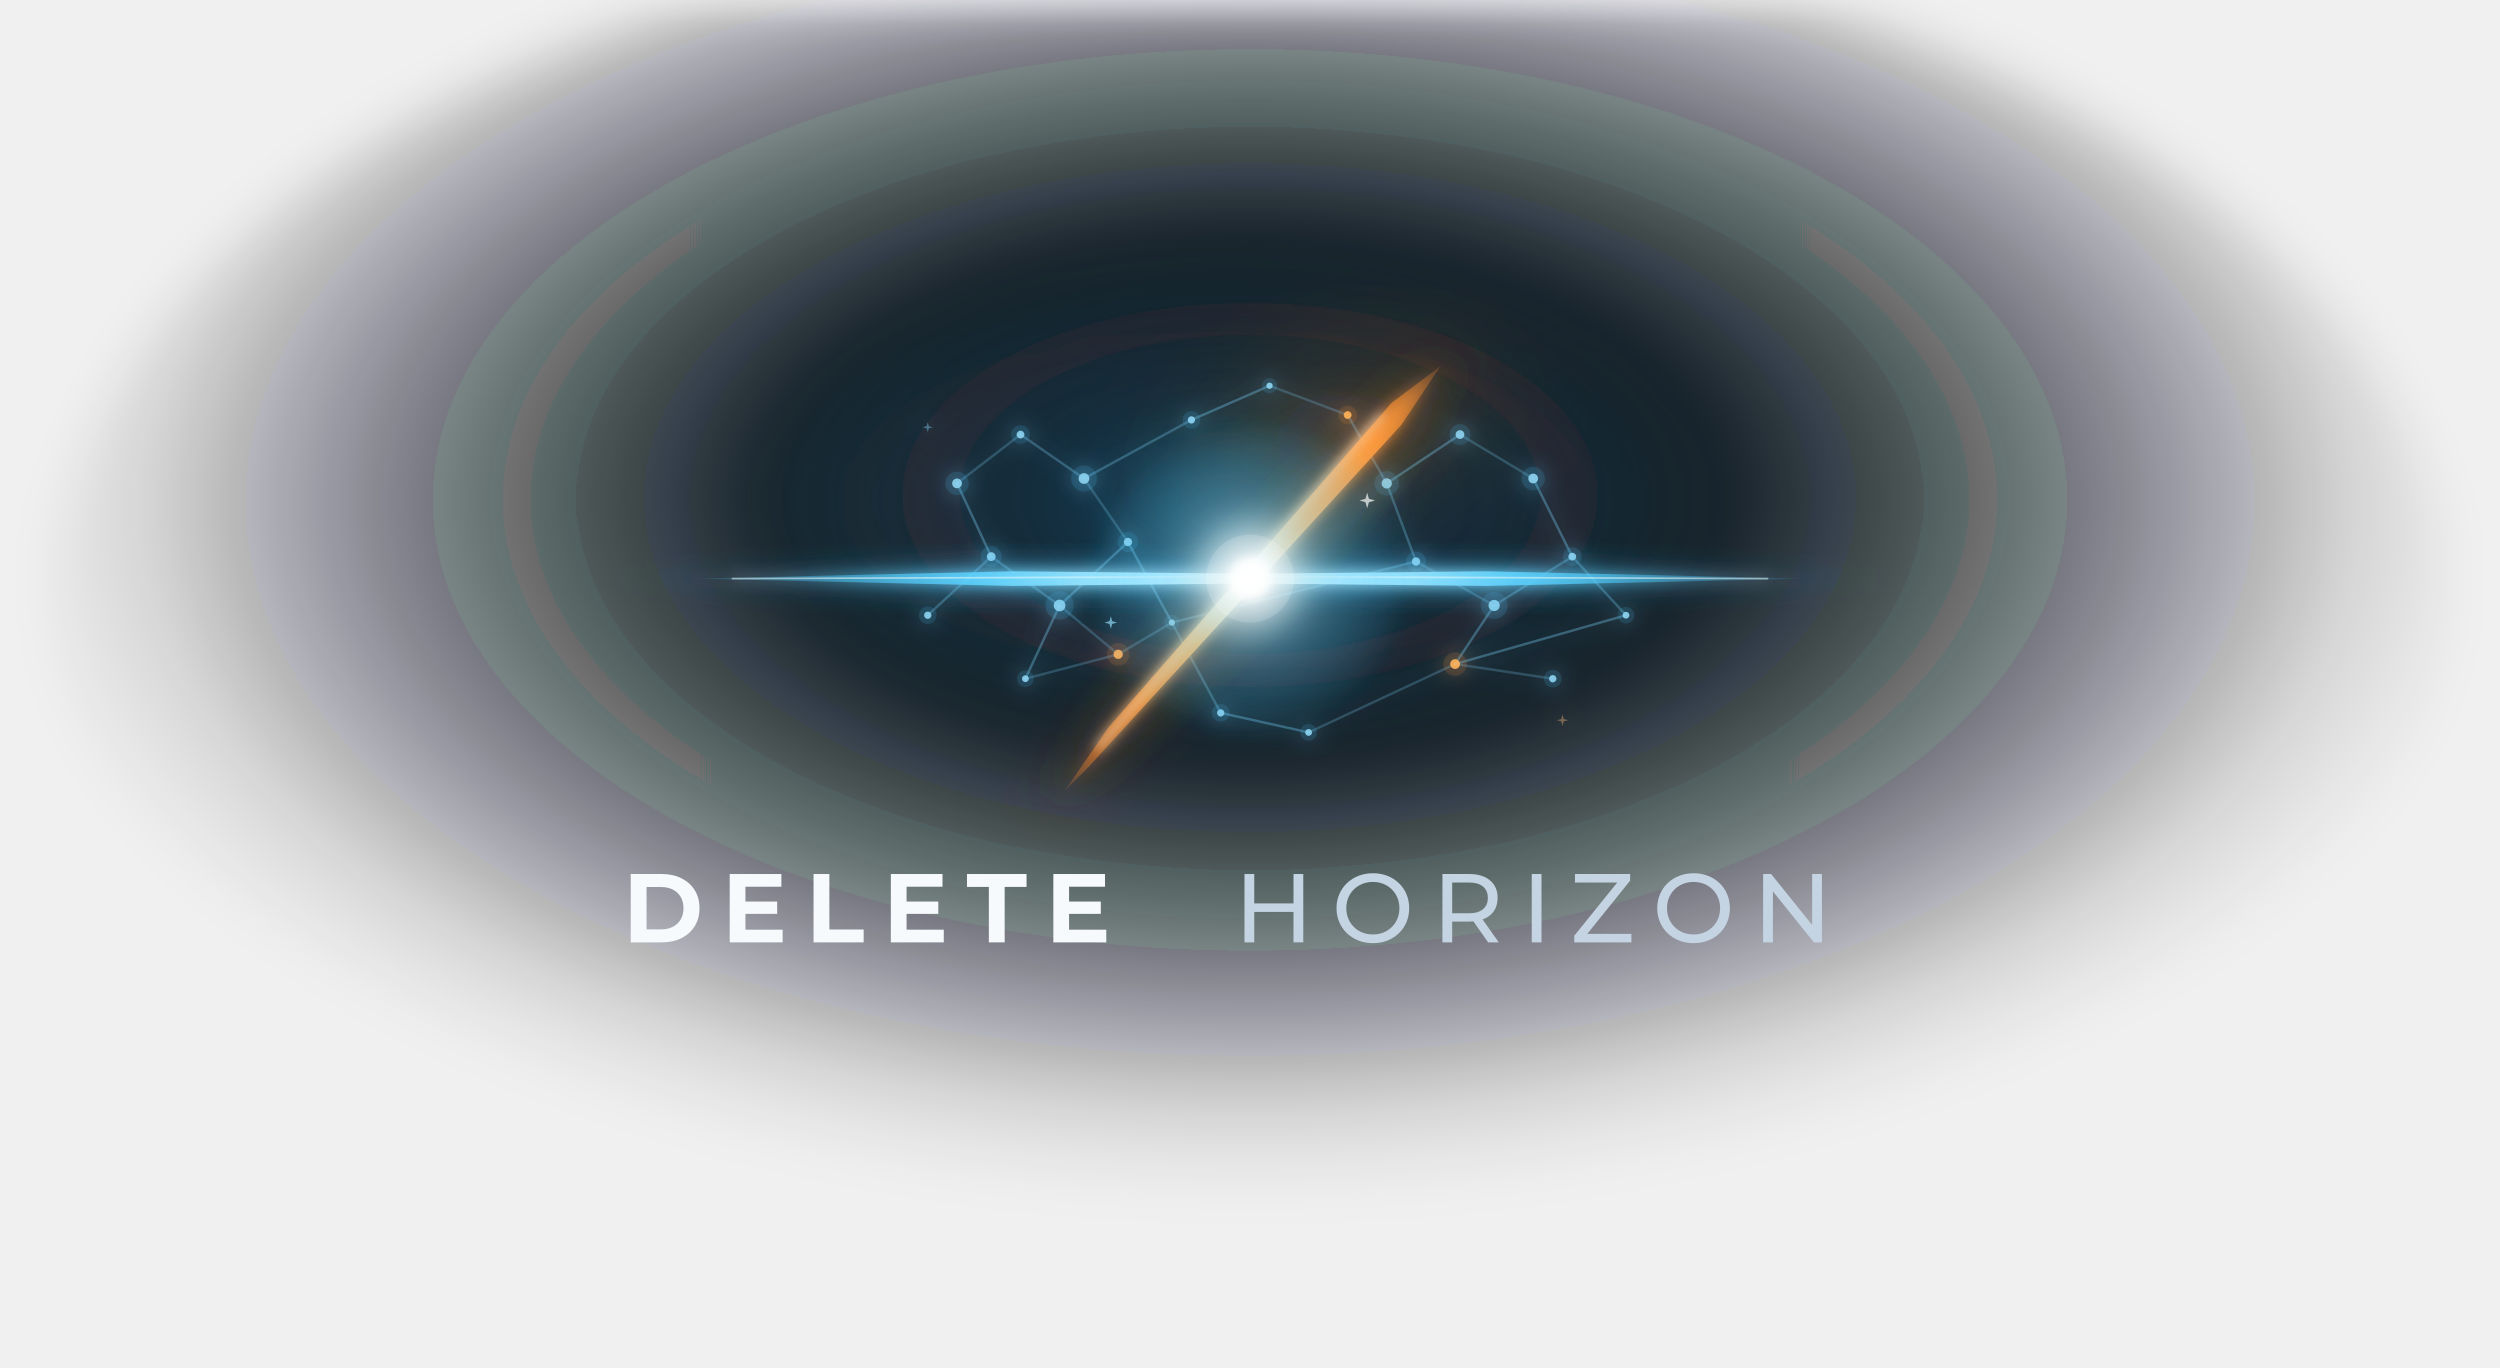
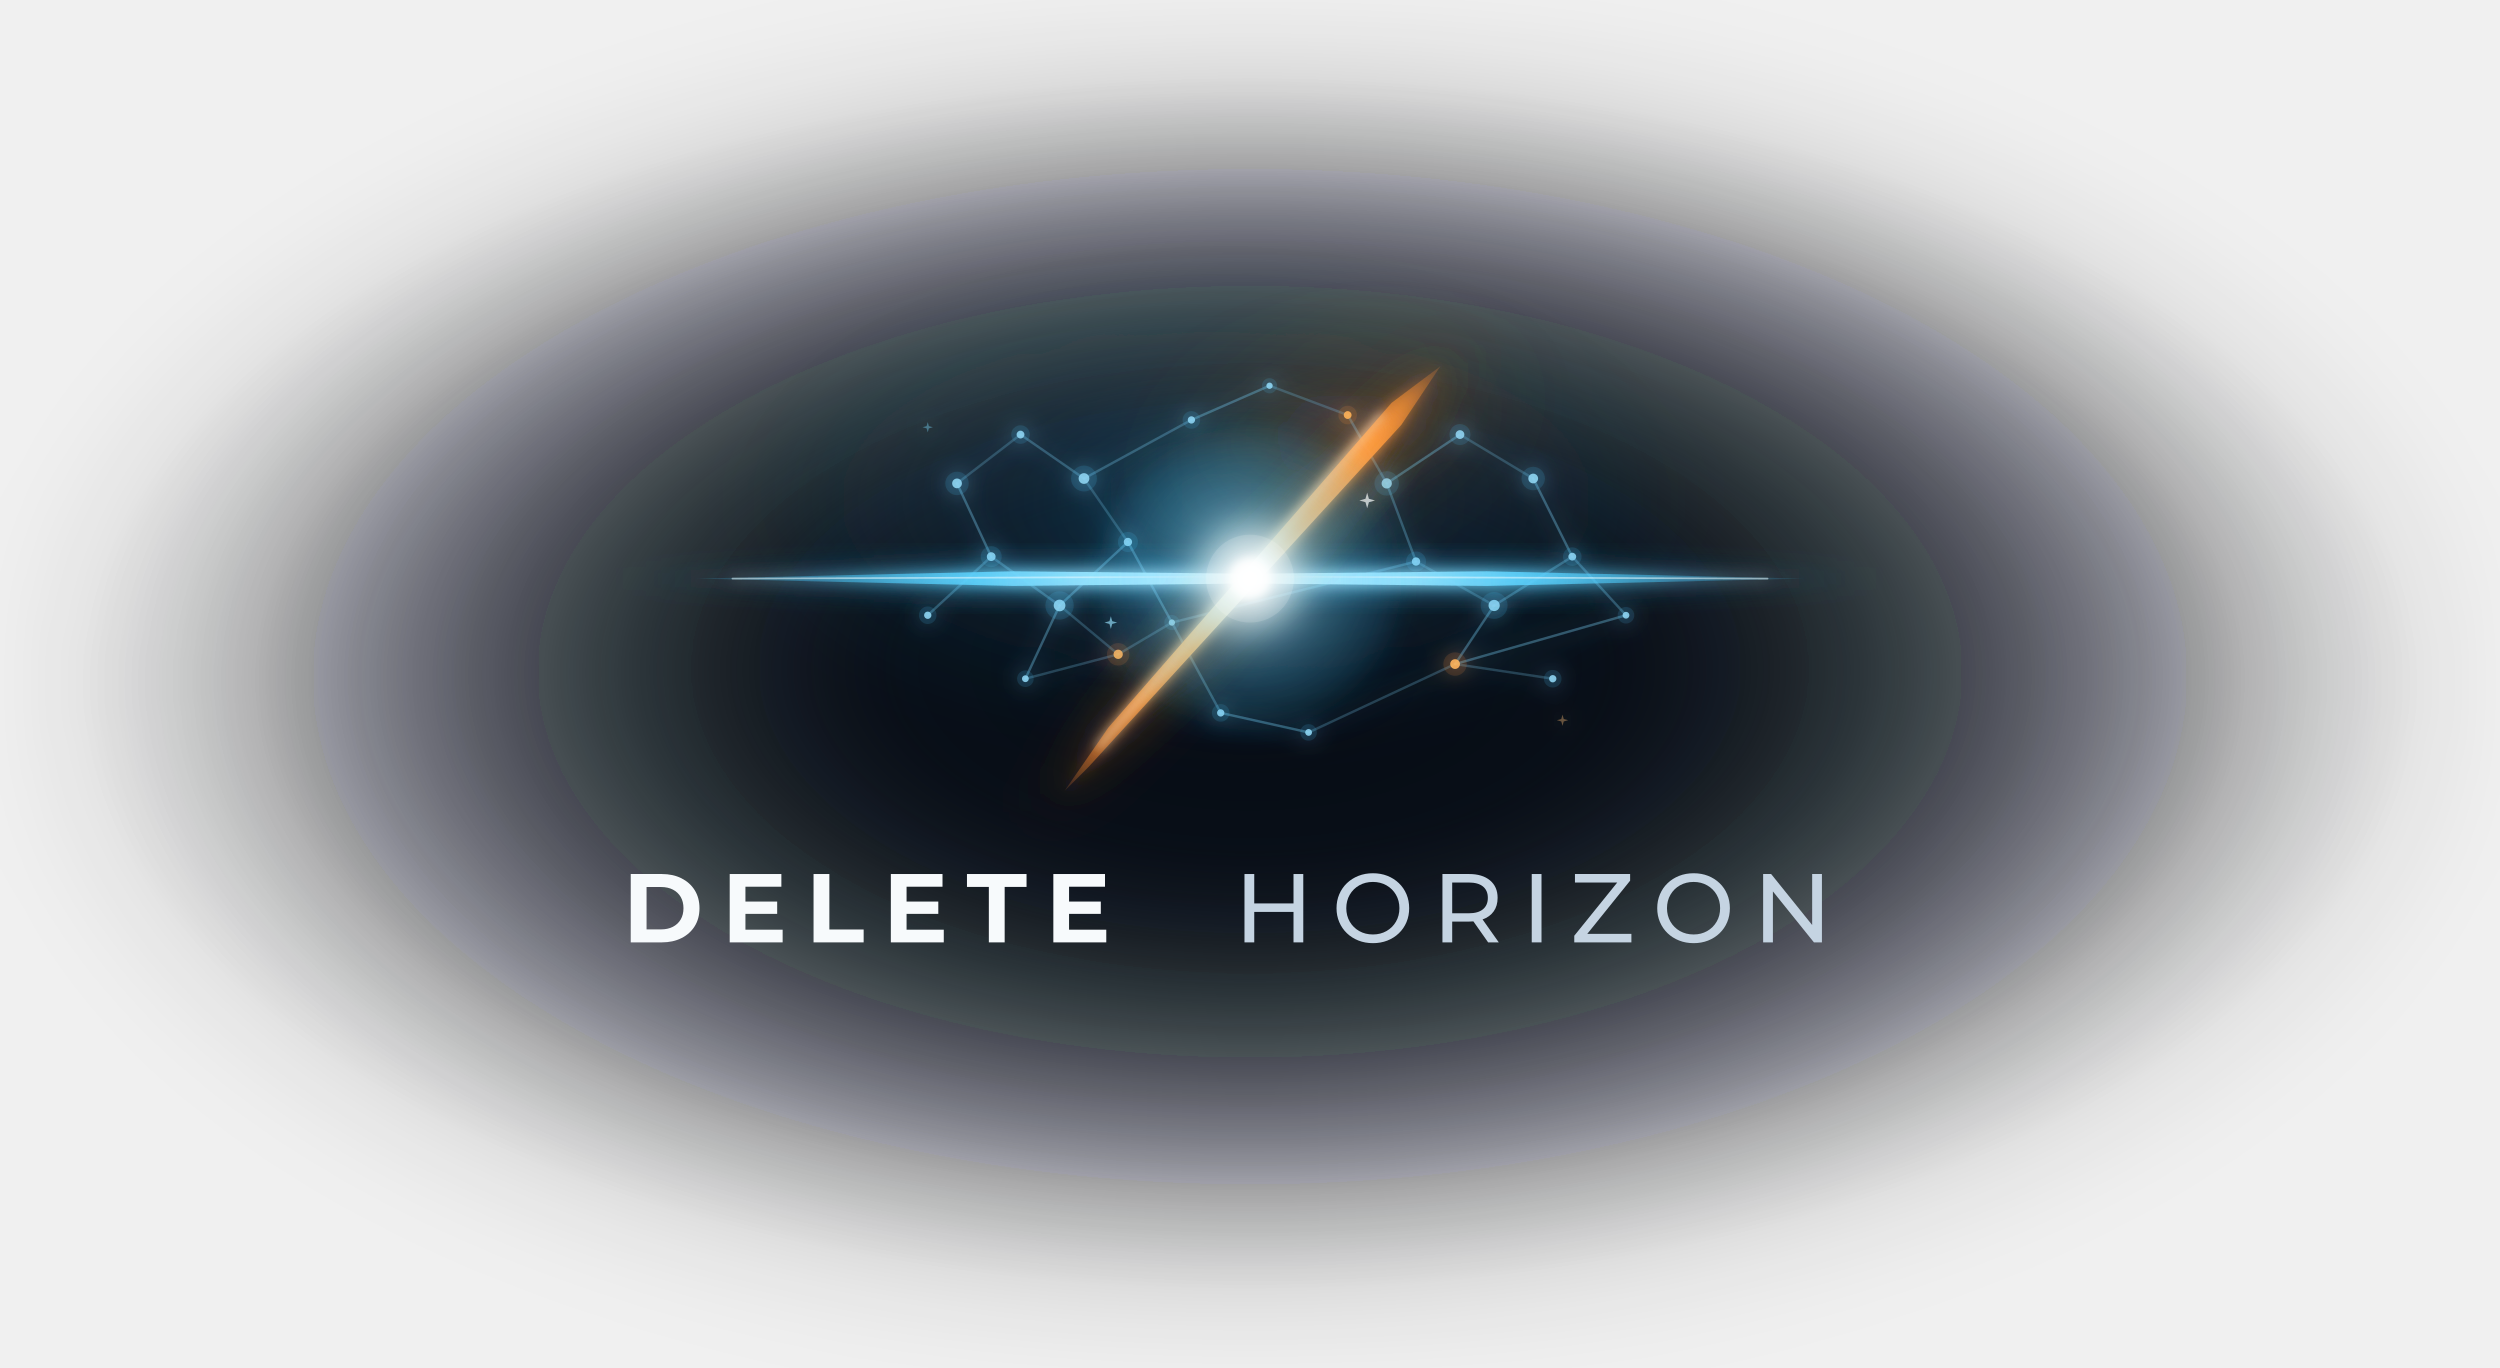
<svg xmlns="http://www.w3.org/2000/svg" viewBox="0 0 1024 560" fill="none" role="img" aria-labelledby="dhTitle dhDesc">
  <defs>
    <radialGradient id="glowCyan" cx="48%" cy="40%" r="28%" gradientUnits="objectBoundingBox">
      <stop offset="0%" stop-color="#3EC8FF" stop-opacity="0.42" />
      <stop offset="40%" stop-color="#1A6FA0" stop-opacity="0.18" />
      <stop offset="100%" stop-color="#3EC8FF" stop-opacity="0" />
    </radialGradient>
    <radialGradient id="glowOrange" cx="56%" cy="38%" r="22%" gradientUnits="objectBoundingBox">
      <stop offset="0%" stop-color="#FF8A2B" stop-opacity="0.32" />
      <stop offset="45%" stop-color="#C45E10" stop-opacity="0.12" />
      <stop offset="100%" stop-color="#FF8A2B" stop-opacity="0" />
    </radialGradient>
    <radialGradient id="glowWhite" cx="50%" cy="42%" r="12%" gradientUnits="objectBoundingBox">
      <stop offset="0%" stop-color="#FFFFFF" stop-opacity="0.55" />
      <stop offset="50%" stop-color="#B8F0FF" stop-opacity="0.18" />
      <stop offset="100%" stop-color="#FFFFFF" stop-opacity="0" />
    </radialGradient>
    <linearGradient id="cyanCore" x1="260" y1="237" x2="760" y2="237" gradientUnits="userSpaceOnUse">
      <stop offset="0%" stop-color="#3EC8FF" stop-opacity="0" />
      <stop offset="10%" stop-color="#3EC8FF" stop-opacity="0.25" />
      <stop offset="28%" stop-color="#5ED4FF" stop-opacity="0.85" />
      <stop offset="45%" stop-color="#C8F2FF" stop-opacity="1" />
      <stop offset="50%" stop-color="#FFFFFF" stop-opacity="1" />
      <stop offset="55%" stop-color="#C8F2FF" stop-opacity="1" />
      <stop offset="72%" stop-color="#5ED4FF" stop-opacity="0.85" />
      <stop offset="90%" stop-color="#3EC8FF" stop-opacity="0.25" />
      <stop offset="100%" stop-color="#3EC8FF" stop-opacity="0" />
    </linearGradient>
    <linearGradient id="cyanHalo" x1="220" y1="237" x2="800" y2="237" gradientUnits="userSpaceOnUse">
      <stop offset="0%" stop-color="#3EC8FF" stop-opacity="0" />
      <stop offset="18%" stop-color="#3EC8FF" stop-opacity="0.2" />
      <stop offset="50%" stop-color="#4ECFFF" stop-opacity="0.55" />
      <stop offset="82%" stop-color="#3EC8FF" stop-opacity="0.2" />
      <stop offset="100%" stop-color="#3EC8FF" stop-opacity="0" />
    </linearGradient>
    <linearGradient id="orangeCore" x1="430" y1="330" x2="600" y2="145" gradientUnits="userSpaceOnUse">
      <stop offset="0%" stop-color="#FF8A2B" stop-opacity="0" />
      <stop offset="12%" stop-color="#FF8A2B" stop-opacity="0.5" />
      <stop offset="35%" stop-color="#FFB45C" stop-opacity="1" />
      <stop offset="47%" stop-color="#FFE2B5" stop-opacity="1" />
      <stop offset="50%" stop-color="#FFFFFF" stop-opacity="1" />
      <stop offset="56%" stop-color="#FFC078" stop-opacity="1" />
      <stop offset="80%" stop-color="#FF9A3C" stop-opacity="0.85" />
      <stop offset="100%" stop-color="#FF8A2B" stop-opacity="0" />
    </linearGradient>
    <linearGradient id="orangeHalo" x1="415" y1="345" x2="615" y2="130" gradientUnits="userSpaceOnUse">
      <stop offset="0%" stop-color="#FF8A2B" stop-opacity="0" />
      <stop offset="28%" stop-color="#FF8A2B" stop-opacity="0.35" />
      <stop offset="50%" stop-color="#FFA04A" stop-opacity="0.7" />
      <stop offset="72%" stop-color="#FF8A2B" stop-opacity="0.35" />
      <stop offset="100%" stop-color="#FF8A2B" stop-opacity="0" />
    </linearGradient>
    <linearGradient id="strike" x1="500" y1="374" x2="790" y2="374" gradientUnits="userSpaceOnUse">
      <stop offset="0%" stop-color="#3EC8FF" stop-opacity="0" />
      <stop offset="6%" stop-color="#3EC8FF" stop-opacity="0.9" />
      <stop offset="55%" stop-color="#9FE6FF" stop-opacity="1" />
      <stop offset="88%" stop-color="#3EC8FF" stop-opacity="0.65" />
      <stop offset="100%" stop-color="#3EC8FF" stop-opacity="0" />
    </linearGradient>
    <radialGradient id="coreBloom" cx="512" cy="237" r="95" gradientUnits="userSpaceOnUse">
      <stop offset="0%" stop-color="#FFFFFF" stop-opacity="1" />
      <stop offset="12%" stop-color="#E8FAFF" stop-opacity="0.85" />
      <stop offset="32%" stop-color="#7ADBFF" stop-opacity="0.35" />
      <stop offset="60%" stop-color="#3EC8FF" stop-opacity="0.12" />
      <stop offset="100%" stop-color="#3EC8FF" stop-opacity="0" />
    </radialGradient>
    <filter id="blur2" x="-50%" y="-50%" width="200%" height="200%">
      <feGaussianBlur stdDeviation="2" />
    </filter>
    <filter id="blur5" x="-80%" y="-80%" width="260%" height="260%">
      <feGaussianBlur stdDeviation="5" />
    </filter>
    <filter id="blur10" x="-120%" y="-120%" width="340%" height="340%">
      <feGaussianBlur stdDeviation="10" />
    </filter>
    <filter id="blur18" x="-160%" y="-160%" width="420%" height="420%">
      <feGaussianBlur stdDeviation="18" />
    </filter>
    <filter id="glow" x="-70%" y="-70%" width="240%" height="240%">
      <feGaussianBlur stdDeviation="2.8" result="b" />
      <feMerge>
        <feMergeNode in="b" />
        <feMergeNode in="SourceGraphic" />
      </feMerge>
    </filter>
    <filter id="softGlow" x="-100%" y="-100%" width="300%" height="300%">
      <feGaussianBlur stdDeviation="4.5" result="b" />
      <feMerge>
        <feMergeNode in="b" />
        <feMergeNode in="SourceGraphic" />
      </feMerge>
    </filter>
-     <radialGradient id="vignetteBackdrop" cx="50%" cy="43%" r="52%" fx="50%" fy="42%">
+     <radialGradient id="vignetteBackdrop" cx="50%" cy="50%" r="50%" fx="50%" fy="48%">
      <stop offset="0%" stop-color="#060b14" stop-opacity="0.96" />
-       <stop offset="38%" stop-color="#060b14" stop-opacity="0.90" />
-       <stop offset="68%" stop-color="#060b14" stop-opacity="0.45" />
-       <stop offset="88%" stop-color="#060b14" stop-opacity="0.10" />
+       <stop offset="30%" stop-color="#060b14" stop-opacity="0.88" />
+       <stop offset="60%" stop-color="#060b14" stop-opacity="0.45" />
+       <stop offset="85%" stop-color="#060b14" stop-opacity="0.10" />
      <stop offset="100%" stop-color="#060b14" stop-opacity="0" />
    </radialGradient>
  </defs>
-   <ellipse cx="512" cy="245" rx="490" ry="275" fill="url(#vignetteBackdrop)" filter="url(#blur10)" />
+   <rect x="0" y="0" width="1024" height="560" rx="40" fill="url(#vignetteBackdrop)" filter="url(#blur18)" />
+   <ellipse cx="512" cy="280" rx="480" ry="250" fill="url(#vignetteBackdrop)" />
  <ellipse id="bg-cyan" cx="512" cy="237" rx="340" ry="160" fill="url(#glowCyan)" filter="url(#blur18)" opacity="1">
    <animate attributeName="opacity" values="0.65;1;0.65" dur="6s" begin="0s" repeatCount="indefinite" />
  </ellipse>
  <ellipse id="bg-orange" cx="545" cy="215" rx="180" ry="130" fill="url(#glowOrange)" filter="url(#blur18)" transform="rotate(-32 545 215)" opacity="1">
    <animate attributeName="opacity" values="0.65;1;0.65" dur="5s" begin="0.8s" repeatCount="indefinite" />
  </ellipse>
  <ellipse cx="512" cy="237" rx="90" ry="55" fill="url(#glowWhite)" filter="url(#blur10)" />
  <g id="mark">
    <g id="constellation" filter="url(#softGlow)">
      <g id="edges" stroke-linecap="round">
        <line x1="392" y1="198" x2="418" y2="178" stroke="#6BB8DC" stroke-width="1" opacity="0.28">
          <animate attributeName="opacity" values="0.28;0.50;0.28" dur="3.2s" begin="0.00s" repeatCount="indefinite" />
        </line>
        <line x1="418" y1="178" x2="444" y2="196" stroke="#6BB8DC" stroke-width="1" opacity="0.34">
          <animate attributeName="opacity" values="0.34;0.56;0.34" dur="3.55s" begin="0.12s" repeatCount="indefinite" />
        </line>
        <line x1="392" y1="198" x2="406" y2="228" stroke="#6BB8DC" stroke-width="1" opacity="0.40">
          <animate attributeName="opacity" values="0.40;0.62;0.40" dur="3.9s" begin="0.24s" repeatCount="indefinite" />
        </line>
        <line x1="444" y1="196" x2="462" y2="222" stroke="#6BB8DC" stroke-width="1" opacity="0.28">
          <animate attributeName="opacity" values="0.28;0.50;0.28" dur="4.25s" begin="0.36s" repeatCount="indefinite" />
        </line>
        <line x1="406" y1="228" x2="434" y2="248" stroke="#6BB8DC" stroke-width="1" opacity="0.34">
          <animate attributeName="opacity" values="0.34;0.56;0.34" dur="4.6s" begin="0.48s" repeatCount="indefinite" />
        </line>
        <line x1="434" y1="248" x2="462" y2="222" stroke="#6BB8DC" stroke-width="1" opacity="0.40">
          <animate attributeName="opacity" values="0.40;0.62;0.40" dur="3.2s" begin="0.60s" repeatCount="indefinite" />
        </line>
        <line x1="434" y1="248" x2="458" y2="268" stroke="#6BB8DC" stroke-width="1" opacity="0.28">
          <animate attributeName="opacity" values="0.28;0.50;0.28" dur="3.55s" begin="0.72s" repeatCount="indefinite" />
        </line>
        <line x1="406" y1="228" x2="380" y2="252" stroke="#6BB8DC" stroke-width="1" opacity="0.34">
          <animate attributeName="opacity" values="0.34;0.56;0.34" dur="3.9s" begin="0.84s" repeatCount="indefinite" />
        </line>
        <line x1="434" y1="248" x2="420" y2="278" stroke="#6BB8DC" stroke-width="1" opacity="0.40">
          <animate attributeName="opacity" values="0.40;0.62;0.40" dur="4.25s" begin="0.96s" repeatCount="indefinite" />
        </line>
        <line x1="458" y1="268" x2="420" y2="278" stroke="#6BB8DC" stroke-width="1" opacity="0.28">
          <animate attributeName="opacity" values="0.28;0.50;0.28" dur="4.6s" begin="1.08s" repeatCount="indefinite" />
        </line>
        <line x1="444" y1="196" x2="488" y2="172" stroke="#6BB8DC" stroke-width="1" opacity="0.34">
          <animate attributeName="opacity" values="0.34;0.56;0.34" dur="3.2s" begin="1.20s" repeatCount="indefinite" />
        </line>
        <line x1="488" y1="172" x2="520" y2="158" stroke="#6BB8DC" stroke-width="1" opacity="0.40">
          <animate attributeName="opacity" values="0.40;0.62;0.40" dur="3.55s" begin="1.32s" repeatCount="indefinite" />
        </line>
        <line x1="520" y1="158" x2="552" y2="170" stroke="#6BB8DC" stroke-width="1" opacity="0.28">
          <animate attributeName="opacity" values="0.28;0.50;0.28" dur="3.9s" begin="1.44s" repeatCount="indefinite" />
        </line>
        <line x1="552" y1="170" x2="568" y2="198" stroke="#6BB8DC" stroke-width="1" opacity="0.34">
          <animate attributeName="opacity" values="0.34;0.56;0.34" dur="4.25s" begin="1.56s" repeatCount="indefinite" />
        </line>
        <line x1="568" y1="198" x2="598" y2="178" stroke="#6BB8DC" stroke-width="1" opacity="0.40">
          <animate attributeName="opacity" values="0.40;0.62;0.40" dur="4.6s" begin="1.68s" repeatCount="indefinite" />
        </line>
        <line x1="598" y1="178" x2="628" y2="196" stroke="#6BB8DC" stroke-width="1" opacity="0.28">
          <animate attributeName="opacity" values="0.28;0.50;0.28" dur="3.2s" begin="1.80s" repeatCount="indefinite" />
        </line>
        <line x1="568" y1="198" x2="580" y2="230" stroke="#6BB8DC" stroke-width="1" opacity="0.34">
          <animate attributeName="opacity" values="0.34;0.56;0.34" dur="3.55s" begin="1.92s" repeatCount="indefinite" />
        </line>
        <line x1="628" y1="196" x2="644" y2="228" stroke="#6BB8DC" stroke-width="1" opacity="0.40">
          <animate attributeName="opacity" values="0.40;0.62;0.40" dur="3.9s" begin="2.04s" repeatCount="indefinite" />
        </line>
        <line x1="580" y1="230" x2="612" y2="248" stroke="#6BB8DC" stroke-width="1" opacity="0.28">
          <animate attributeName="opacity" values="0.28;0.50;0.28" dur="4.25s" begin="2.16s" repeatCount="indefinite" />
        </line>
        <line x1="612" y1="248" x2="644" y2="228" stroke="#6BB8DC" stroke-width="1" opacity="0.34">
          <animate attributeName="opacity" values="0.34;0.56;0.34" dur="4.6s" begin="2.28s" repeatCount="indefinite" />
        </line>
        <line x1="612" y1="248" x2="596" y2="272" stroke="#6BB8DC" stroke-width="1" opacity="0.40">
          <animate attributeName="opacity" values="0.40;0.62;0.40" dur="3.2s" begin="2.40s" repeatCount="indefinite" />
        </line>
        <line x1="596" y1="272" x2="636" y2="278" stroke="#6BB8DC" stroke-width="1" opacity="0.28">
          <animate attributeName="opacity" values="0.28;0.50;0.28" dur="3.55s" begin="2.52s" repeatCount="indefinite" />
        </line>
        <line x1="644" y1="228" x2="666" y2="252" stroke="#6BB8DC" stroke-width="1" opacity="0.34">
          <animate attributeName="opacity" values="0.34;0.56;0.34" dur="3.9s" begin="2.64s" repeatCount="indefinite" />
        </line>
        <line x1="596" y1="272" x2="666" y2="252" stroke="#6BB8DC" stroke-width="1" opacity="0.40">
          <animate attributeName="opacity" values="0.40;0.62;0.40" dur="4.25s" begin="2.76s" repeatCount="indefinite" />
        </line>
        <line x1="458" y1="268" x2="480" y2="255" stroke="#6BB8DC" stroke-width="1" opacity="0.28">
          <animate attributeName="opacity" values="0.28;0.50;0.28" dur="4.6s" begin="2.88s" repeatCount="indefinite" />
        </line>
        <line x1="480" y1="255" x2="500" y2="292" stroke="#6BB8DC" stroke-width="1" opacity="0.34">
          <animate attributeName="opacity" values="0.34;0.56;0.34" dur="3.2s" begin="3.00s" repeatCount="indefinite" />
        </line>
        <line x1="500" y1="292" x2="536" y2="300" stroke="#6BB8DC" stroke-width="1" opacity="0.40">
          <animate attributeName="opacity" values="0.40;0.62;0.40" dur="3.55s" begin="3.12s" repeatCount="indefinite" />
        </line>
        <line x1="536" y1="300" x2="596" y2="272" stroke="#6BB8DC" stroke-width="1" opacity="0.28">
          <animate attributeName="opacity" values="0.28;0.50;0.28" dur="3.9s" begin="3.24s" repeatCount="indefinite" />
        </line>
        <line x1="580" y1="230" x2="480" y2="255" stroke="#6BB8DC" stroke-width="1" opacity="0.34">
          <animate attributeName="opacity" values="0.34;0.56;0.34" dur="4.25s" begin="3.36s" repeatCount="indefinite" />
        </line>
        <line x1="462" y1="222" x2="480" y2="255" stroke="#6BB8DC" stroke-width="1" opacity="0.40">
          <animate attributeName="opacity" values="0.40;0.62;0.40" dur="4.6s" begin="3.48s" repeatCount="indefinite" />
        </line>
      </g>
      <g id="nodes">
        <g>
          <circle cx="392" cy="198" r="4.8" fill="#3EC8FF" opacity="0.14">
            <animate attributeName="r" values="4.4;6.8;4.4" dur="4.5s" begin="0.00s" repeatCount="indefinite" />
            <animate attributeName="opacity" values="0.1;0.28;0.1" dur="4.5s" begin="0.00s" repeatCount="indefinite" />
          </circle>
          <circle cx="392" cy="198" r="2" fill="#8ED4F2" opacity="0.9">
            <animateTransform attributeName="transform" type="translate" values="0 0;-5.3 -5.6;0 0" dur="4.5s" begin="0.00s" repeatCount="indefinite" />
            <animate attributeName="opacity" values="0.65;1;0.65" dur="3.8s" begin="0.00s" repeatCount="indefinite" />
          </circle>
        </g>
        <g>
          <circle cx="418" cy="178" r="3.8" fill="#3EC8FF" opacity="0.14">
            <animate attributeName="r" values="3.5;5.4;3.5" dur="5.05s" begin="0.18s" repeatCount="indefinite" />
            <animate attributeName="opacity" values="0.1;0.28;0.1" dur="5.05s" begin="0.18s" repeatCount="indefinite" />
          </circle>
          <circle cx="418" cy="178" r="1.6" fill="#8ED4F2" opacity="0.9">
            <animateTransform attributeName="transform" type="translate" values="0 0;-1.8 2.8;0 0" dur="5.05s" begin="0.18s" repeatCount="indefinite" />
            <animate attributeName="opacity" values="0.65;1;0.65" dur="4.3s" begin="0.18s" repeatCount="indefinite" />
          </circle>
        </g>
        <g>
          <circle cx="444" cy="196" r="5.3" fill="#3EC8FF" opacity="0.14">
            <animate attributeName="r" values="4.8;7.5;4.8" dur="5.6s" begin="0.36s" repeatCount="indefinite" />
            <animate attributeName="opacity" values="0.1;0.28;0.1" dur="5.6s" begin="0.36s" repeatCount="indefinite" />
          </circle>
          <circle cx="444" cy="196" r="2.2" fill="#8ED4F2" opacity="0.9">
            <animateTransform attributeName="transform" type="translate" values="0 0;1.8 -2.8;0 0" dur="5.6s" begin="0.36s" repeatCount="indefinite" />
            <animate attributeName="opacity" values="0.65;1;0.65" dur="4.8s" begin="0.36s" repeatCount="indefinite" />
          </circle>
        </g>
        <g>
          <circle cx="406" cy="228" r="4.3" fill="#3EC8FF" opacity="0.14">
            <animate attributeName="r" values="4.0;6.1;4.0" dur="6.15s" begin="0.54s" repeatCount="indefinite" />
            <animate attributeName="opacity" values="0.1;0.28;0.1" dur="6.15s" begin="0.54s" repeatCount="indefinite" />
          </circle>
          <circle cx="406" cy="228" r="1.8" fill="#8ED4F2" opacity="0.9">
            <animateTransform attributeName="transform" type="translate" values="0 0;5.3 5.6;0 0" dur="6.15s" begin="0.54s" repeatCount="indefinite" />
            <animate attributeName="opacity" values="0.65;1;0.65" dur="5.2s" begin="0.54s" repeatCount="indefinite" />
          </circle>
        </g>
        <g>
          <circle cx="434" cy="248" r="5.8" fill="#3EC8FF" opacity="0.14">
            <animate attributeName="r" values="5.3;8.2;5.3" dur="6.7s" begin="0.72s" repeatCount="indefinite" />
            <animate attributeName="opacity" values="0.1;0.28;0.1" dur="6.7s" begin="0.72s" repeatCount="indefinite" />
          </circle>
          <circle cx="434" cy="248" r="2.4" fill="#8ED4F2" opacity="0.9">
            <animateTransform attributeName="transform" type="translate" values="0 0;-5.3 0.0;0 0" dur="6.7s" begin="0.72s" repeatCount="indefinite" />
            <animate attributeName="opacity" values="0.65;1;0.65" dur="5.7s" begin="0.72s" repeatCount="indefinite" />
          </circle>
        </g>
        <g>
          <circle cx="462" cy="222" r="4.1" fill="#3EC8FF" opacity="0.14">
            <animate attributeName="r" values="3.7;5.8;3.7" dur="7.25s" begin="0.90s" repeatCount="indefinite" />
            <animate attributeName="opacity" values="0.1;0.28;0.1" dur="7.25s" begin="0.90s" repeatCount="indefinite" />
          </circle>
          <circle cx="462" cy="222" r="1.7" fill="#8ED4F2" opacity="0.9">
            <animateTransform attributeName="transform" type="translate" values="0 0;-1.8 -5.6;0 0" dur="7.25s" begin="0.90s" repeatCount="indefinite" />
            <animate attributeName="opacity" values="0.65;1;0.65" dur="6.2s" begin="0.90s" repeatCount="indefinite" />
          </circle>
        </g>
        <g>
          <circle cx="458" cy="268" r="4.6" fill="#FF8A2B" opacity="0.14">
            <animate attributeName="r" values="4.2;6.5;4.2" dur="4.5s" begin="1.08s" repeatCount="indefinite" />
            <animate attributeName="opacity" values="0.1;0.28;0.1" dur="4.5s" begin="1.08s" repeatCount="indefinite" />
          </circle>
          <circle cx="458" cy="268" r="1.9" fill="#FFB45C" opacity="0.9">
            <animateTransform attributeName="transform" type="translate" values="0 0;1.8 2.8;0 0" dur="4.5s" begin="1.08s" repeatCount="indefinite" />
            <animate attributeName="opacity" values="0.65;1;0.65" dur="3.8s" begin="1.08s" repeatCount="indefinite" />
          </circle>
        </g>
        <g>
          <circle cx="380" cy="252" r="3.6" fill="#3EC8FF" opacity="0.14">
            <animate attributeName="r" values="3.3;5.1;3.3" dur="5.05s" begin="1.26s" repeatCount="indefinite" />
            <animate attributeName="opacity" values="0.1;0.28;0.1" dur="5.05s" begin="1.26s" repeatCount="indefinite" />
          </circle>
          <circle cx="380" cy="252" r="1.5" fill="#8ED4F2" opacity="0.9">
            <animateTransform attributeName="transform" type="translate" values="0 0;5.3 -2.8;0 0" dur="5.05s" begin="1.26s" repeatCount="indefinite" />
            <animate attributeName="opacity" values="0.65;1;0.65" dur="4.3s" begin="1.26s" repeatCount="indefinite" />
          </circle>
        </g>
        <g>
          <circle cx="420" cy="278" r="3.4" fill="#3EC8FF" opacity="0.14">
            <animate attributeName="r" values="3.1;4.8;3.1" dur="5.6s" begin="1.44s" repeatCount="indefinite" />
            <animate attributeName="opacity" values="0.1;0.28;0.1" dur="5.6s" begin="1.44s" repeatCount="indefinite" />
          </circle>
          <circle cx="420" cy="278" r="1.4" fill="#8ED4F2" opacity="0.9">
            <animateTransform attributeName="transform" type="translate" values="0 0;-5.3 5.6;0 0" dur="5.6s" begin="1.44s" repeatCount="indefinite" />
            <animate attributeName="opacity" values="0.65;1;0.65" dur="4.8s" begin="1.44s" repeatCount="indefinite" />
          </circle>
        </g>
        <g>
          <circle cx="488" cy="172" r="3.6" fill="#3EC8FF" opacity="0.14">
            <animate attributeName="r" values="3.3;5.1;3.3" dur="6.15s" begin="1.62s" repeatCount="indefinite" />
            <animate attributeName="opacity" values="0.1;0.28;0.1" dur="6.15s" begin="1.62s" repeatCount="indefinite" />
          </circle>
          <circle cx="488" cy="172" r="1.5" fill="#8ED4F2" opacity="0.9">
            <animateTransform attributeName="transform" type="translate" values="0 0;-1.8 0.0;0 0" dur="6.15s" begin="1.62s" repeatCount="indefinite" />
            <animate attributeName="opacity" values="0.65;1;0.65" dur="5.2s" begin="1.62s" repeatCount="indefinite" />
          </circle>
        </g>
        <g>
          <circle cx="520" cy="158" r="3.1" fill="#3EC8FF" opacity="0.14">
            <animate attributeName="r" values="2.9;4.4;2.9" dur="6.7s" begin="1.80s" repeatCount="indefinite" />
            <animate attributeName="opacity" values="0.1;0.28;0.1" dur="6.7s" begin="1.80s" repeatCount="indefinite" />
          </circle>
          <circle cx="520" cy="158" r="1.3" fill="#8ED4F2" opacity="0.9">
            <animateTransform attributeName="transform" type="translate" values="0 0;1.8 -5.6;0 0" dur="6.7s" begin="1.80s" repeatCount="indefinite" />
            <animate attributeName="opacity" values="0.65;1;0.65" dur="5.7s" begin="1.80s" repeatCount="indefinite" />
          </circle>
        </g>
        <g>
          <circle cx="552" cy="170" r="3.8" fill="#FF8A2B" opacity="0.14">
            <animate attributeName="r" values="3.5;5.4;3.5" dur="7.25s" begin="1.98s" repeatCount="indefinite" />
            <animate attributeName="opacity" values="0.1;0.28;0.1" dur="7.25s" begin="1.98s" repeatCount="indefinite" />
          </circle>
          <circle cx="552" cy="170" r="1.6" fill="#FFB45C" opacity="0.9">
            <animateTransform attributeName="transform" type="translate" values="0 0;5.3 2.8;0 0" dur="7.25s" begin="1.98s" repeatCount="indefinite" />
            <animate attributeName="opacity" values="0.65;1;0.65" dur="6.2s" begin="1.98s" repeatCount="indefinite" />
          </circle>
        </g>
        <g>
          <circle cx="568" cy="198" r="5.0" fill="#3EC8FF" opacity="0.14">
            <animate attributeName="r" values="4.6;7.1;4.6" dur="4.5s" begin="2.16s" repeatCount="indefinite" />
            <animate attributeName="opacity" values="0.1;0.28;0.1" dur="4.5s" begin="2.16s" repeatCount="indefinite" />
          </circle>
          <circle cx="568" cy="198" r="2.1" fill="#8ED4F2" opacity="0.9">
            <animateTransform attributeName="transform" type="translate" values="0 0;-5.3 -2.8;0 0" dur="4.5s" begin="2.16s" repeatCount="indefinite" />
            <animate attributeName="opacity" values="0.65;1;0.65" dur="3.8s" begin="2.16s" repeatCount="indefinite" />
          </circle>
        </g>
        <g>
          <circle cx="598" cy="178" r="4.3" fill="#3EC8FF" opacity="0.14">
            <animate attributeName="r" values="4.0;6.1;4.0" dur="5.05s" begin="2.34s" repeatCount="indefinite" />
            <animate attributeName="opacity" values="0.1;0.28;0.1" dur="5.05s" begin="2.34s" repeatCount="indefinite" />
          </circle>
          <circle cx="598" cy="178" r="1.8" fill="#8ED4F2" opacity="0.9">
            <animateTransform attributeName="transform" type="translate" values="0 0;-1.8 5.6;0 0" dur="5.05s" begin="2.34s" repeatCount="indefinite" />
            <animate attributeName="opacity" values="0.65;1;0.65" dur="4.3s" begin="2.34s" repeatCount="indefinite" />
          </circle>
        </g>
        <g>
          <circle cx="628" cy="196" r="4.8" fill="#3EC8FF" opacity="0.14">
            <animate attributeName="r" values="4.4;6.8;4.4" dur="5.6s" begin="2.52s" repeatCount="indefinite" />
            <animate attributeName="opacity" values="0.1;0.28;0.1" dur="5.6s" begin="2.52s" repeatCount="indefinite" />
          </circle>
          <circle cx="628" cy="196" r="2" fill="#8ED4F2" opacity="0.9">
            <animateTransform attributeName="transform" type="translate" values="0 0;1.8 0.0;0 0" dur="5.6s" begin="2.52s" repeatCount="indefinite" />
            <animate attributeName="opacity" values="0.65;1;0.65" dur="4.8s" begin="2.52s" repeatCount="indefinite" />
          </circle>
        </g>
        <g>
          <circle cx="580" cy="230" r="4.1" fill="#3EC8FF" opacity="0.14">
            <animate attributeName="r" values="3.7;5.8;3.7" dur="6.15s" begin="2.70s" repeatCount="indefinite" />
            <animate attributeName="opacity" values="0.1;0.28;0.1" dur="6.15s" begin="2.70s" repeatCount="indefinite" />
          </circle>
          <circle cx="580" cy="230" r="1.7" fill="#8ED4F2" opacity="0.9">
            <animateTransform attributeName="transform" type="translate" values="0 0;5.3 -5.6;0 0" dur="6.15s" begin="2.70s" repeatCount="indefinite" />
            <animate attributeName="opacity" values="0.65;1;0.65" dur="5.2s" begin="2.70s" repeatCount="indefinite" />
          </circle>
        </g>
        <g>
          <circle cx="612" cy="248" r="5.5" fill="#3EC8FF" opacity="0.14">
            <animate attributeName="r" values="5.1;7.8;5.1" dur="6.7s" begin="2.88s" repeatCount="indefinite" />
            <animate attributeName="opacity" values="0.1;0.28;0.1" dur="6.7s" begin="2.88s" repeatCount="indefinite" />
          </circle>
          <circle cx="612" cy="248" r="2.3" fill="#8ED4F2" opacity="0.9">
            <animateTransform attributeName="transform" type="translate" values="0 0;-5.3 2.8;0 0" dur="6.7s" begin="2.88s" repeatCount="indefinite" />
            <animate attributeName="opacity" values="0.65;1;0.65" dur="5.7s" begin="2.88s" repeatCount="indefinite" />
          </circle>
        </g>
        <g>
          <circle cx="644" cy="228" r="3.8" fill="#3EC8FF" opacity="0.14">
            <animate attributeName="r" values="3.5;5.4;3.5" dur="7.25s" begin="3.06s" repeatCount="indefinite" />
            <animate attributeName="opacity" values="0.1;0.28;0.1" dur="7.25s" begin="3.06s" repeatCount="indefinite" />
          </circle>
          <circle cx="644" cy="228" r="1.6" fill="#8ED4F2" opacity="0.9">
            <animateTransform attributeName="transform" type="translate" values="0 0;-1.8 -2.8;0 0" dur="7.25s" begin="3.06s" repeatCount="indefinite" />
            <animate attributeName="opacity" values="0.65;1;0.65" dur="6.2s" begin="3.06s" repeatCount="indefinite" />
          </circle>
        </g>
        <g>
          <circle cx="596" cy="272" r="4.8" fill="#FF8A2B" opacity="0.14">
            <animate attributeName="r" values="4.4;6.8;4.4" dur="4.5s" begin="3.24s" repeatCount="indefinite" />
            <animate attributeName="opacity" values="0.1;0.28;0.1" dur="4.5s" begin="3.24s" repeatCount="indefinite" />
          </circle>
          <circle cx="596" cy="272" r="2" fill="#FFB45C" opacity="0.9">
            <animateTransform attributeName="transform" type="translate" values="0 0;1.8 5.6;0 0" dur="4.5s" begin="3.24s" repeatCount="indefinite" />
            <animate attributeName="opacity" values="0.65;1;0.65" dur="3.8s" begin="3.24s" repeatCount="indefinite" />
          </circle>
        </g>
        <g>
          <circle cx="636" cy="278" r="3.6" fill="#3EC8FF" opacity="0.14">
            <animate attributeName="r" values="3.3;5.1;3.3" dur="5.05s" begin="3.42s" repeatCount="indefinite" />
            <animate attributeName="opacity" values="0.1;0.28;0.1" dur="5.05s" begin="3.42s" repeatCount="indefinite" />
          </circle>
          <circle cx="636" cy="278" r="1.5" fill="#8ED4F2" opacity="0.9">
            <animateTransform attributeName="transform" type="translate" values="0 0;5.3 0.0;0 0" dur="5.05s" begin="3.42s" repeatCount="indefinite" />
            <animate attributeName="opacity" values="0.65;1;0.65" dur="4.3s" begin="3.42s" repeatCount="indefinite" />
          </circle>
        </g>
        <g>
          <circle cx="666" cy="252" r="3.4" fill="#3EC8FF" opacity="0.14">
            <animate attributeName="r" values="3.1;4.8;3.1" dur="5.6s" begin="3.60s" repeatCount="indefinite" />
            <animate attributeName="opacity" values="0.1;0.28;0.1" dur="5.6s" begin="3.60s" repeatCount="indefinite" />
          </circle>
          <circle cx="666" cy="252" r="1.4" fill="#8ED4F2" opacity="0.9">
            <animateTransform attributeName="transform" type="translate" values="0 0;-5.3 -5.6;0 0" dur="5.6s" begin="3.60s" repeatCount="indefinite" />
            <animate attributeName="opacity" values="0.65;1;0.65" dur="4.8s" begin="3.60s" repeatCount="indefinite" />
          </circle>
        </g>
        <g>
          <circle cx="500" cy="292" r="3.6" fill="#3EC8FF" opacity="0.14">
            <animate attributeName="r" values="3.3;5.1;3.3" dur="6.15s" begin="3.78s" repeatCount="indefinite" />
            <animate attributeName="opacity" values="0.1;0.28;0.1" dur="6.15s" begin="3.78s" repeatCount="indefinite" />
          </circle>
          <circle cx="500" cy="292" r="1.5" fill="#8ED4F2" opacity="0.9">
            <animateTransform attributeName="transform" type="translate" values="0 0;-1.8 2.8;0 0" dur="6.15s" begin="3.78s" repeatCount="indefinite" />
            <animate attributeName="opacity" values="0.65;1;0.65" dur="5.2s" begin="3.78s" repeatCount="indefinite" />
          </circle>
        </g>
        <g>
          <circle cx="536" cy="300" r="3.4" fill="#3EC8FF" opacity="0.14">
            <animate attributeName="r" values="3.1;4.8;3.1" dur="6.7s" begin="3.96s" repeatCount="indefinite" />
            <animate attributeName="opacity" values="0.1;0.28;0.1" dur="6.7s" begin="3.96s" repeatCount="indefinite" />
          </circle>
          <circle cx="536" cy="300" r="1.4" fill="#8ED4F2" opacity="0.9">
            <animateTransform attributeName="transform" type="translate" values="0 0;1.8 -2.8;0 0" dur="6.7s" begin="3.96s" repeatCount="indefinite" />
            <animate attributeName="opacity" values="0.65;1;0.65" dur="5.7s" begin="3.96s" repeatCount="indefinite" />
          </circle>
        </g>
        <g>
          <circle cx="480" cy="255" r="3.1" fill="#3EC8FF" opacity="0.14">
            <animate attributeName="r" values="2.9;4.4;2.9" dur="7.25s" begin="4.14s" repeatCount="indefinite" />
            <animate attributeName="opacity" values="0.1;0.28;0.1" dur="7.25s" begin="4.14s" repeatCount="indefinite" />
          </circle>
          <circle cx="480" cy="255" r="1.3" fill="#8ED4F2" opacity="0.9">
            <animateTransform attributeName="transform" type="translate" values="0 0;5.3 5.6;0 0" dur="7.25s" begin="4.14s" repeatCount="indefinite" />
            <animate attributeName="opacity" values="0.65;1;0.65" dur="6.2s" begin="4.14s" repeatCount="indefinite" />
          </circle>
        </g>
      </g>
      <g id="sparks">
        <path d="M560 201.8 L560.704 204.296 L563.2 205 L560.704 205.704 L560 208.2 L559.296 205.704 L556.8 205 L559.296 204.296 Z" fill="#FFFFFF" opacity="0.75">
          <animate attributeName="opacity" values="0.25;0.9;0.25" dur="2.4s" begin="0.00s" repeatCount="indefinite" />
        </path>
        <path d="M455 252.4 L455.572 254.428 L457.6 255 L455.572 255.572 L455 257.6 L454.428 255.572 L452.4 255 L454.428 254.428 Z" fill="#9FE6FF" opacity="0.65">
          <animate attributeName="opacity" values="0.25;0.9;0.25" dur="2.8s" begin="0.35s" repeatCount="indefinite" />
        </path>
        <path d="M380 172.9 L380.462 174.538 L382.1 175 L380.462 175.462 L380 177.1 L379.538 175.462 L377.9 175 L379.538 174.538 Z" fill="#7ADBFF" opacity="0.4">
          <animate attributeName="opacity" values="0.25;0.9;0.25" dur="3.2s" begin="0.70s" repeatCount="indefinite" />
        </path>
        <path d="M640 292.7 L640.506 294.494 L642.3 295 L640.506 295.506 L640 297.3 L639.494 295.506 L637.7 295 L639.494 294.494 Z" fill="#FFC078" opacity="0.38">
          <animate attributeName="opacity" values="0.25;0.9;0.25" dur="3.6s" begin="1.05s" repeatCount="indefinite" />
        </path>
      </g>
    </g>
    <g id="horizon" filter="url(#glow)">
      <path d="M250 237 L400 231 L512 233 L624 231 L774 237 L624 243 L512 241 L400 243 Z" fill="url(#cyanHalo)" opacity="0.65" filter="url(#blur5)" />
      <path id="horizon-core" d="M285 237 L415 234 L512 235 L609 234 L739 237 L609 240 L512 239 L415 240 Z" fill="url(#cyanCore)" opacity="1">
        <animate attributeName="opacity" values="0.85;1;0.85" dur="4s" repeatCount="indefinite" />
      </path>
      <path d="M300 237 L512 236.2 L724 237" stroke="#E8FAFF" stroke-width="0.7" stroke-linecap="round" opacity="0.55" />
    </g>
    <g id="slash" filter="url(#glow)">
      <path d="M422 334 L448 300 L578 155 L602 140 L582 172 L442 322 Z" fill="url(#orangeHalo)" opacity="0.55" filter="url(#blur10)" />
      <path id="slash-core" d="M436 324 L454 298 L570 165 L590 150 L574 174 L446 314 Z" fill="url(#orangeCore)" opacity="1">
        <animate attributeName="opacity" values="0.88;1;0.88" dur="3.2s" repeatCount="indefinite" />
      </path>
      <path d="M450 306 L566 170" stroke="#FFF0D4" stroke-width="1.2" stroke-linecap="round" opacity="0.9" filter="url(#blur2)" />
    </g>
    <circle cx="512" cy="237" r="62" fill="url(#coreBloom)" filter="url(#blur5)" />
    <circle cx="512" cy="237" r="8.5" fill="#FFFFFF" filter="url(#blur2)" opacity="0.95" />
    <circle cx="512" cy="237" r="3.1" fill="#FFFFFF" />
    <circle cx="512" cy="237" r="18" fill="#FFFFFF" opacity="0.15">
      <animate attributeName="r" values="14;28;14" dur="3.6s" repeatCount="indefinite" />
      <animate attributeName="opacity" values="0.2;0.05;0.2" dur="3.6s" repeatCount="indefinite" />
    </circle>
  </g>
  <g id="wordmark">
    <g transform="translate(255.03 386)" fill="#F7FAFC">
      <path transform="translate(0.00 0)" d="M16.04 0L3.32 0L3.32 -28L16.04 -28Q20.6 -28 24.08 -26.26Q27.56 -24.52 29.52 -21.38Q31.48 -18.24 31.48 -14L31.48 -14Q31.48 -9.76 29.52 -6.62Q27.56 -3.48 24.08 -1.74Q20.6 0 16.04 0L16.04 0M9.8 -22.68L9.8 -5.32L15.72 -5.32Q18.52 -5.32 20.58 -6.38Q22.64 -7.44 23.78 -9.38Q24.92 -11.32 24.92 -14L24.92 -14Q24.92 -16.68 23.78 -18.62Q22.64 -20.56 20.58 -21.62Q18.52 -22.68 15.72 -22.68L15.72 -22.68L9.8 -22.68" />
      <path transform="translate(40.54 0)" d="M25 0L3.32 0L3.32 -28L24.48 -28L24.48 -22.8L9.76 -22.8L9.76 -16.72L22.76 -16.72L22.76 -11.68L9.76 -11.68L9.76 -5.2L25 -5.2L25 0" />
      <path transform="translate(74.88 0)" d="M23.84 0L3.32 0L3.32 -28L9.8 -28L9.8 -5.28L23.84 -5.28L23.84 0" />
      <path transform="translate(106.54 0)" d="M25 0L3.32 0L3.32 -28L24.48 -28L24.48 -22.8L9.76 -22.8L9.76 -16.72L22.76 -16.72L22.76 -11.68L9.76 -11.68L9.76 -5.2L25 -5.2L25 0" />
      <path transform="translate(140.88 0)" d="M15.6 0L9.12 0L9.12 -22.72L0.16 -22.72L0.16 -28L24.56 -28L24.56 -22.72L15.6 -22.72L15.6 0" />
      <path transform="translate(173.10 0)" d="M25 0L3.32 0L3.32 -28L24.48 -28L24.48 -22.8L9.76 -22.8L9.76 -16.72L22.76 -16.72L22.76 -11.68L9.76 -11.68L9.76 -5.2L25 -5.2L25 0" />
    </g>
    <g transform="translate(505.54 386)" fill="#C5D4E2">
      <path transform="translate(0.00 0)" d="M28.28 0L24.28 0L24.28 -12.48L8.2 -12.48L8.2 0L4.2 0L4.2 -28L8.2 -28L8.2 -15.96L24.28 -15.96L24.28 -28L28.28 -28L28.28 0" />
      <path transform="translate(39.98 0)" d="M16.84 0.32L16.84 0.32Q13.6 0.32 10.88 -0.76Q8.16 -1.84 6.16 -3.76Q4.16 -5.68 3.04 -8.3Q1.92 -10.92 1.92 -14L1.92 -14Q1.92 -17.08 3.04 -19.7Q4.16 -22.32 6.16 -24.24Q8.16 -26.16 10.88 -27.24Q13.6 -28.32 16.84 -28.32L16.84 -28.32Q20.04 -28.32 22.74 -27.26Q25.44 -26.2 27.46 -24.26Q29.48 -22.32 30.58 -19.7Q31.68 -17.08 31.68 -14L31.68 -14Q31.68 -10.92 30.58 -8.3Q29.48 -5.68 27.46 -3.74Q25.44 -1.8 22.74 -0.74Q20.04 0.32 16.84 0.32M16.84 -3.24L16.84 -3.24Q19.92 -3.24 22.38 -4.64Q24.84 -6.04 26.26 -8.48Q27.68 -10.92 27.68 -14L27.68 -14Q27.68 -17.08 26.26 -19.52Q24.84 -21.96 22.38 -23.36Q19.92 -24.76 16.84 -24.76L16.84 -24.76Q13.68 -24.76 11.22 -23.36Q8.76 -21.96 7.34 -19.52Q5.92 -17.08 5.92 -14L5.92 -14Q5.92 -10.92 7.34 -8.48Q8.76 -6.04 11.22 -4.64Q13.68 -3.24 16.84 -3.24" />
      <path transform="translate(81.08 0)" d="M8.2 0L4.2 0L4.2 -28L15.12 -28Q20.56 -28 23.68 -25.4Q26.8 -22.8 26.8 -18.24L26.8 -18.24Q26.8 -14.96 25.2 -12.7Q23.6 -10.44 20.64 -9.4L20.64 -9.4L27.28 0L22.92 0L16.88 -8.6Q16.04 -8.52 15.12 -8.52L15.12 -8.52L8.2 -8.52L8.2 0M8.2 -24.52L8.2 -11.92L15 -11.92Q18.84 -11.92 20.82 -13.58Q22.8 -15.24 22.8 -18.24L22.8 -18.24Q22.8 -21.24 20.82 -22.88Q18.84 -24.52 15 -24.52L15 -24.52L8.2 -24.52" />
      <path transform="translate(117.66 0)" d="M8.2 0L4.2 0L4.2 -28L8.2 -28L8.2 0" />
      <path transform="translate(137.56 0)" d="M25.12 0L1.72 0L1.72 -2.72L19.32 -24.52L2 -24.52L2 -28L24.6 -28L24.6 -25.28L7.04 -3.48L25.12 -3.48L25.12 0" />
      <path transform="translate(171.34 0)" d="M16.84 0.32L16.84 0.32Q13.6 0.32 10.88 -0.76Q8.16 -1.84 6.16 -3.76Q4.16 -5.68 3.04 -8.3Q1.92 -10.92 1.92 -14L1.92 -14Q1.92 -17.08 3.04 -19.7Q4.16 -22.32 6.16 -24.24Q8.16 -26.16 10.88 -27.24Q13.6 -28.32 16.84 -28.32L16.84 -28.32Q20.04 -28.32 22.74 -27.26Q25.44 -26.2 27.46 -24.26Q29.48 -22.32 30.58 -19.7Q31.68 -17.08 31.68 -14L31.68 -14Q31.68 -10.92 30.58 -8.3Q29.48 -5.68 27.46 -3.74Q25.44 -1.8 22.74 -0.74Q20.04 0.32 16.84 0.32M16.84 -3.24L16.84 -3.24Q19.92 -3.24 22.38 -4.64Q24.84 -6.04 26.26 -8.48Q27.68 -10.92 27.68 -14L27.68 -14Q27.68 -17.08 26.26 -19.52Q24.84 -21.96 22.38 -23.36Q19.92 -24.76 16.84 -24.76L16.84 -24.76Q13.68 -24.76 11.22 -23.36Q8.76 -21.96 7.34 -19.52Q5.92 -17.08 5.92 -14L5.92 -14Q5.92 -10.92 7.34 -8.48Q8.76 -6.04 11.22 -4.64Q13.68 -3.24 16.84 -3.24" />
      <path transform="translate(212.44 0)" d="M8.2 0L4.2 0L4.2 -28L7.48 -28L24.28 -7.12L24.28 -28L28.28 -28L28.28 0L25 0L8.2 -20.88L8.2 0" />
    </g>
  </g>
  <g id="strikethrough" filter="url(#glow)">
    <path id="strike-main" d="M500 374 H760" stroke="url(#strike)" stroke-width="1.85" stroke-linecap="round" opacity="1">
      <animate attributeName="opacity" values="0.7;1;0.7" dur="2.8s" repeatCount="indefinite" />
    </path>
    <path d="M760 374 L792 374" stroke="#3EC8FF" stroke-width="1.25" stroke-linecap="round" opacity="0.35" />
    <path d="M792 374 L808 374" stroke="#3EC8FF" stroke-width="0.8" stroke-linecap="round" opacity="0.15" />
  </g>
</svg>
